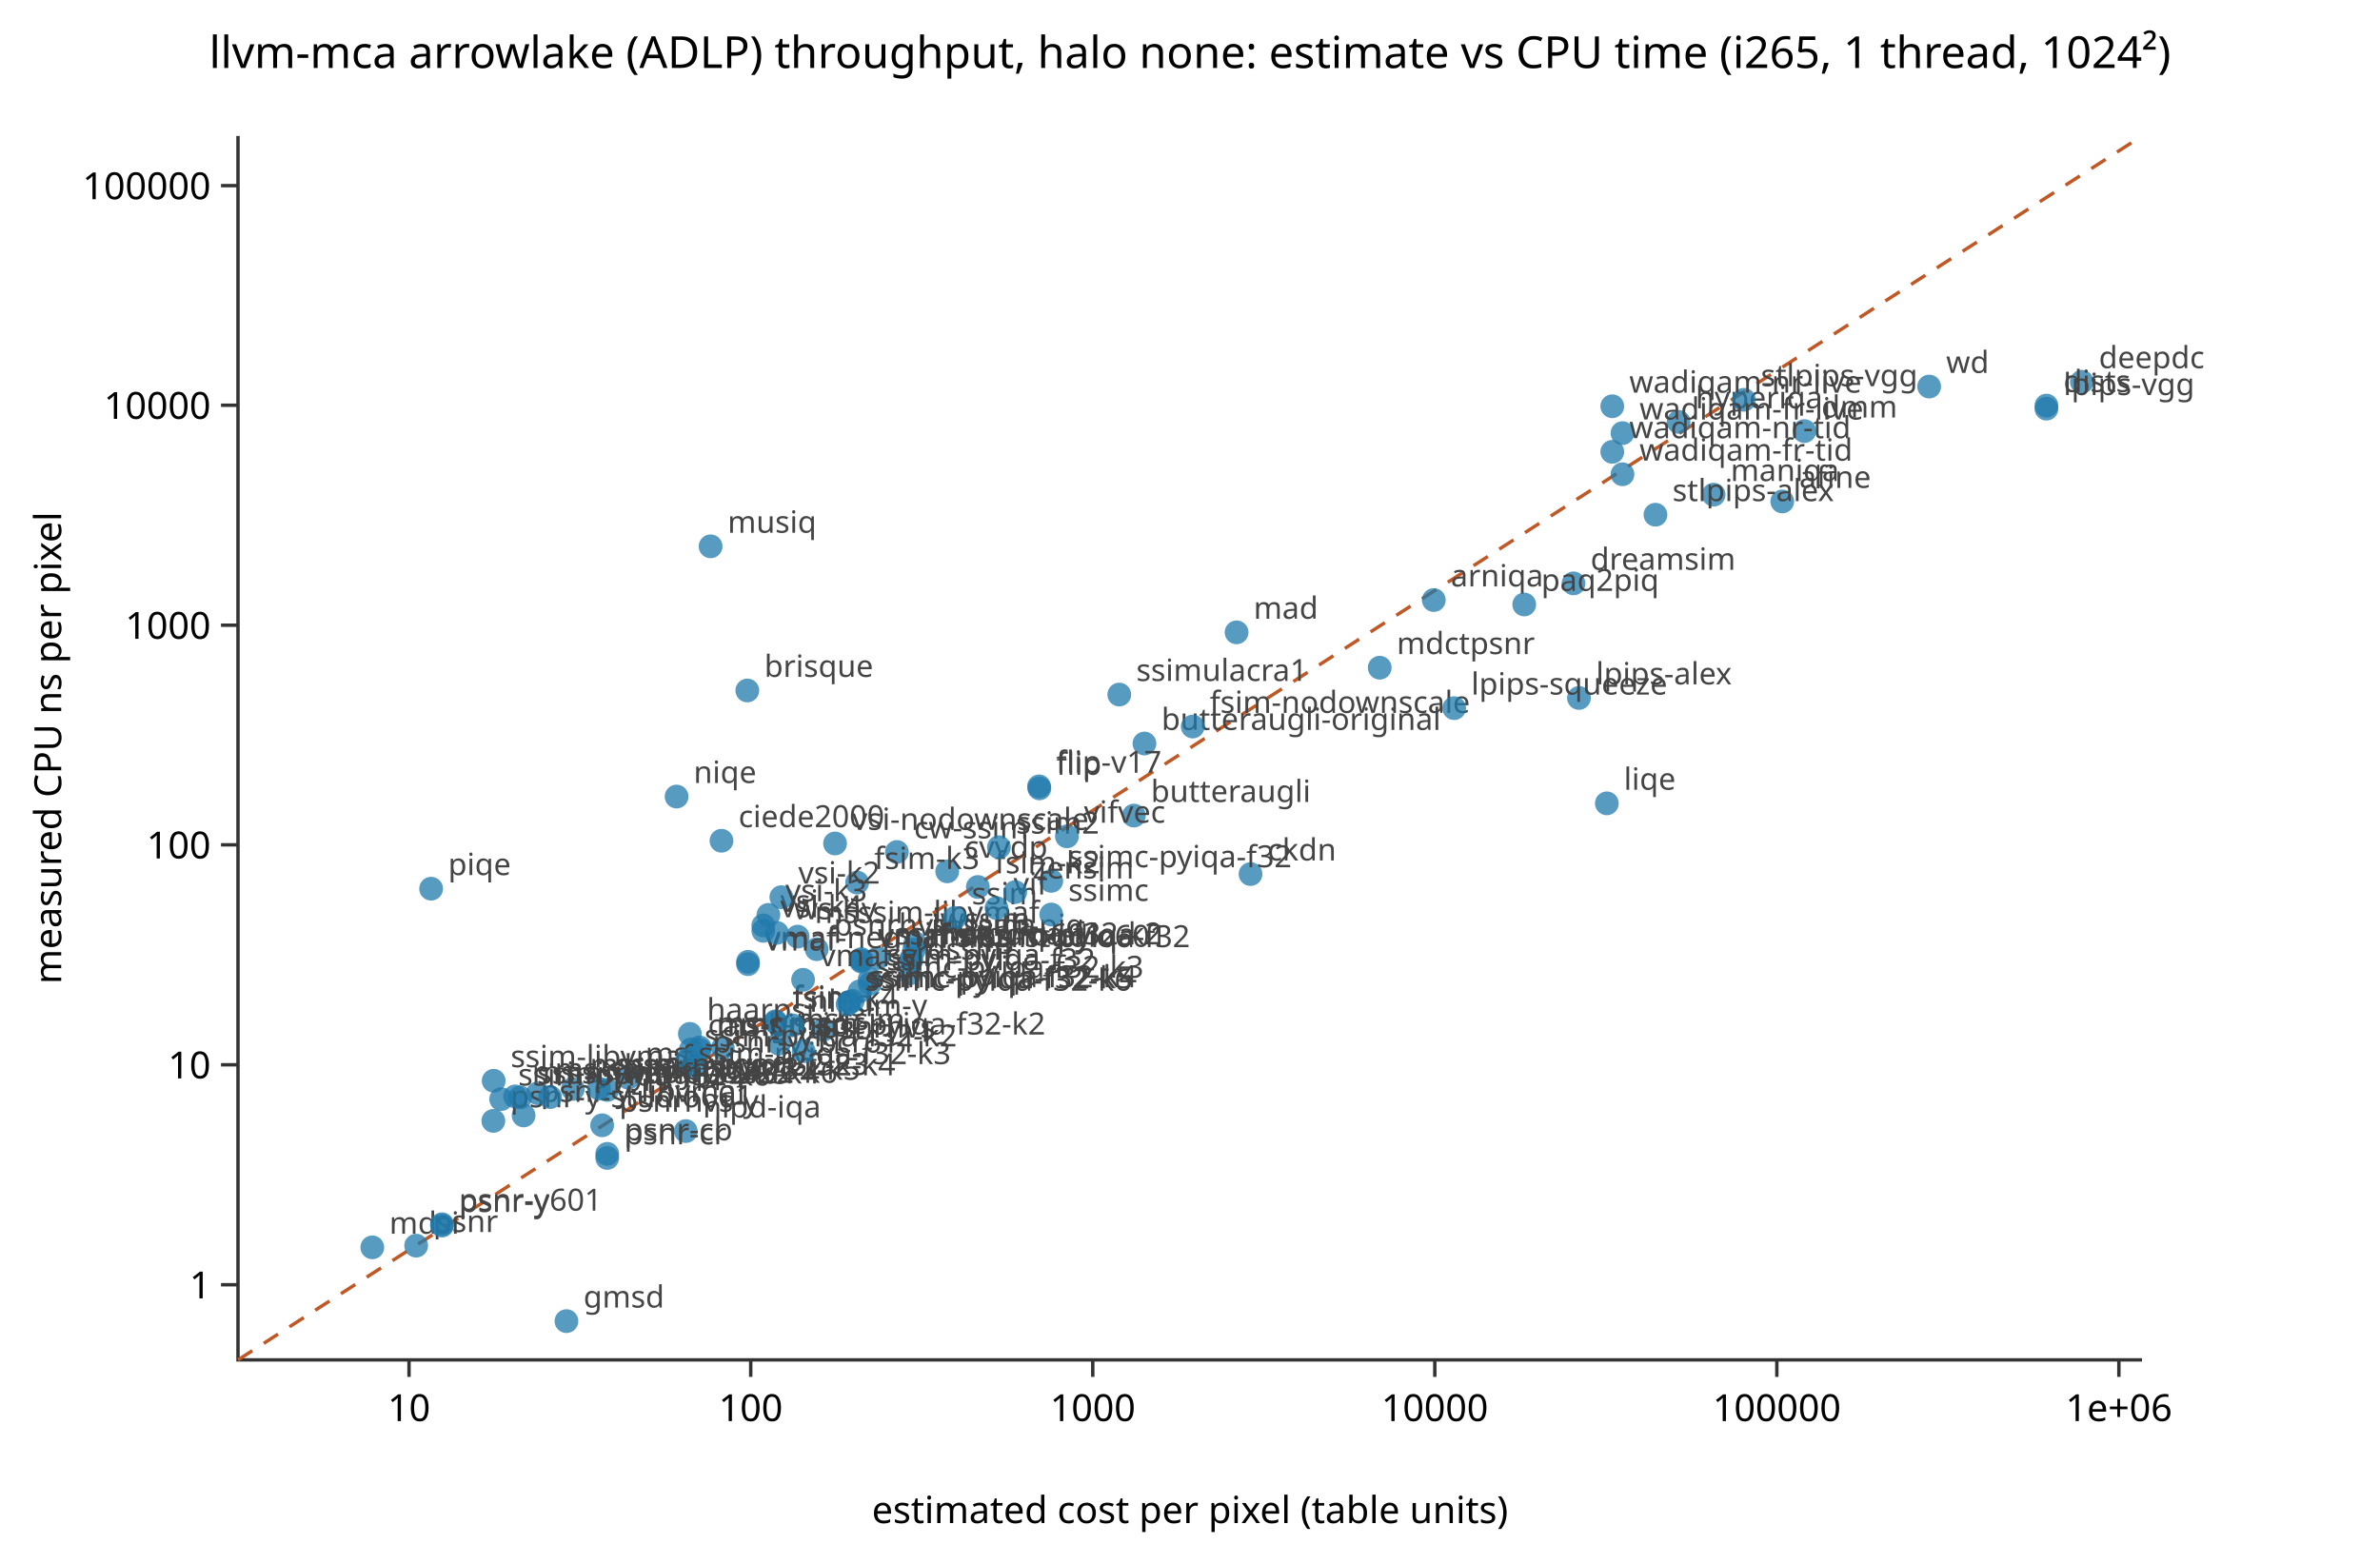
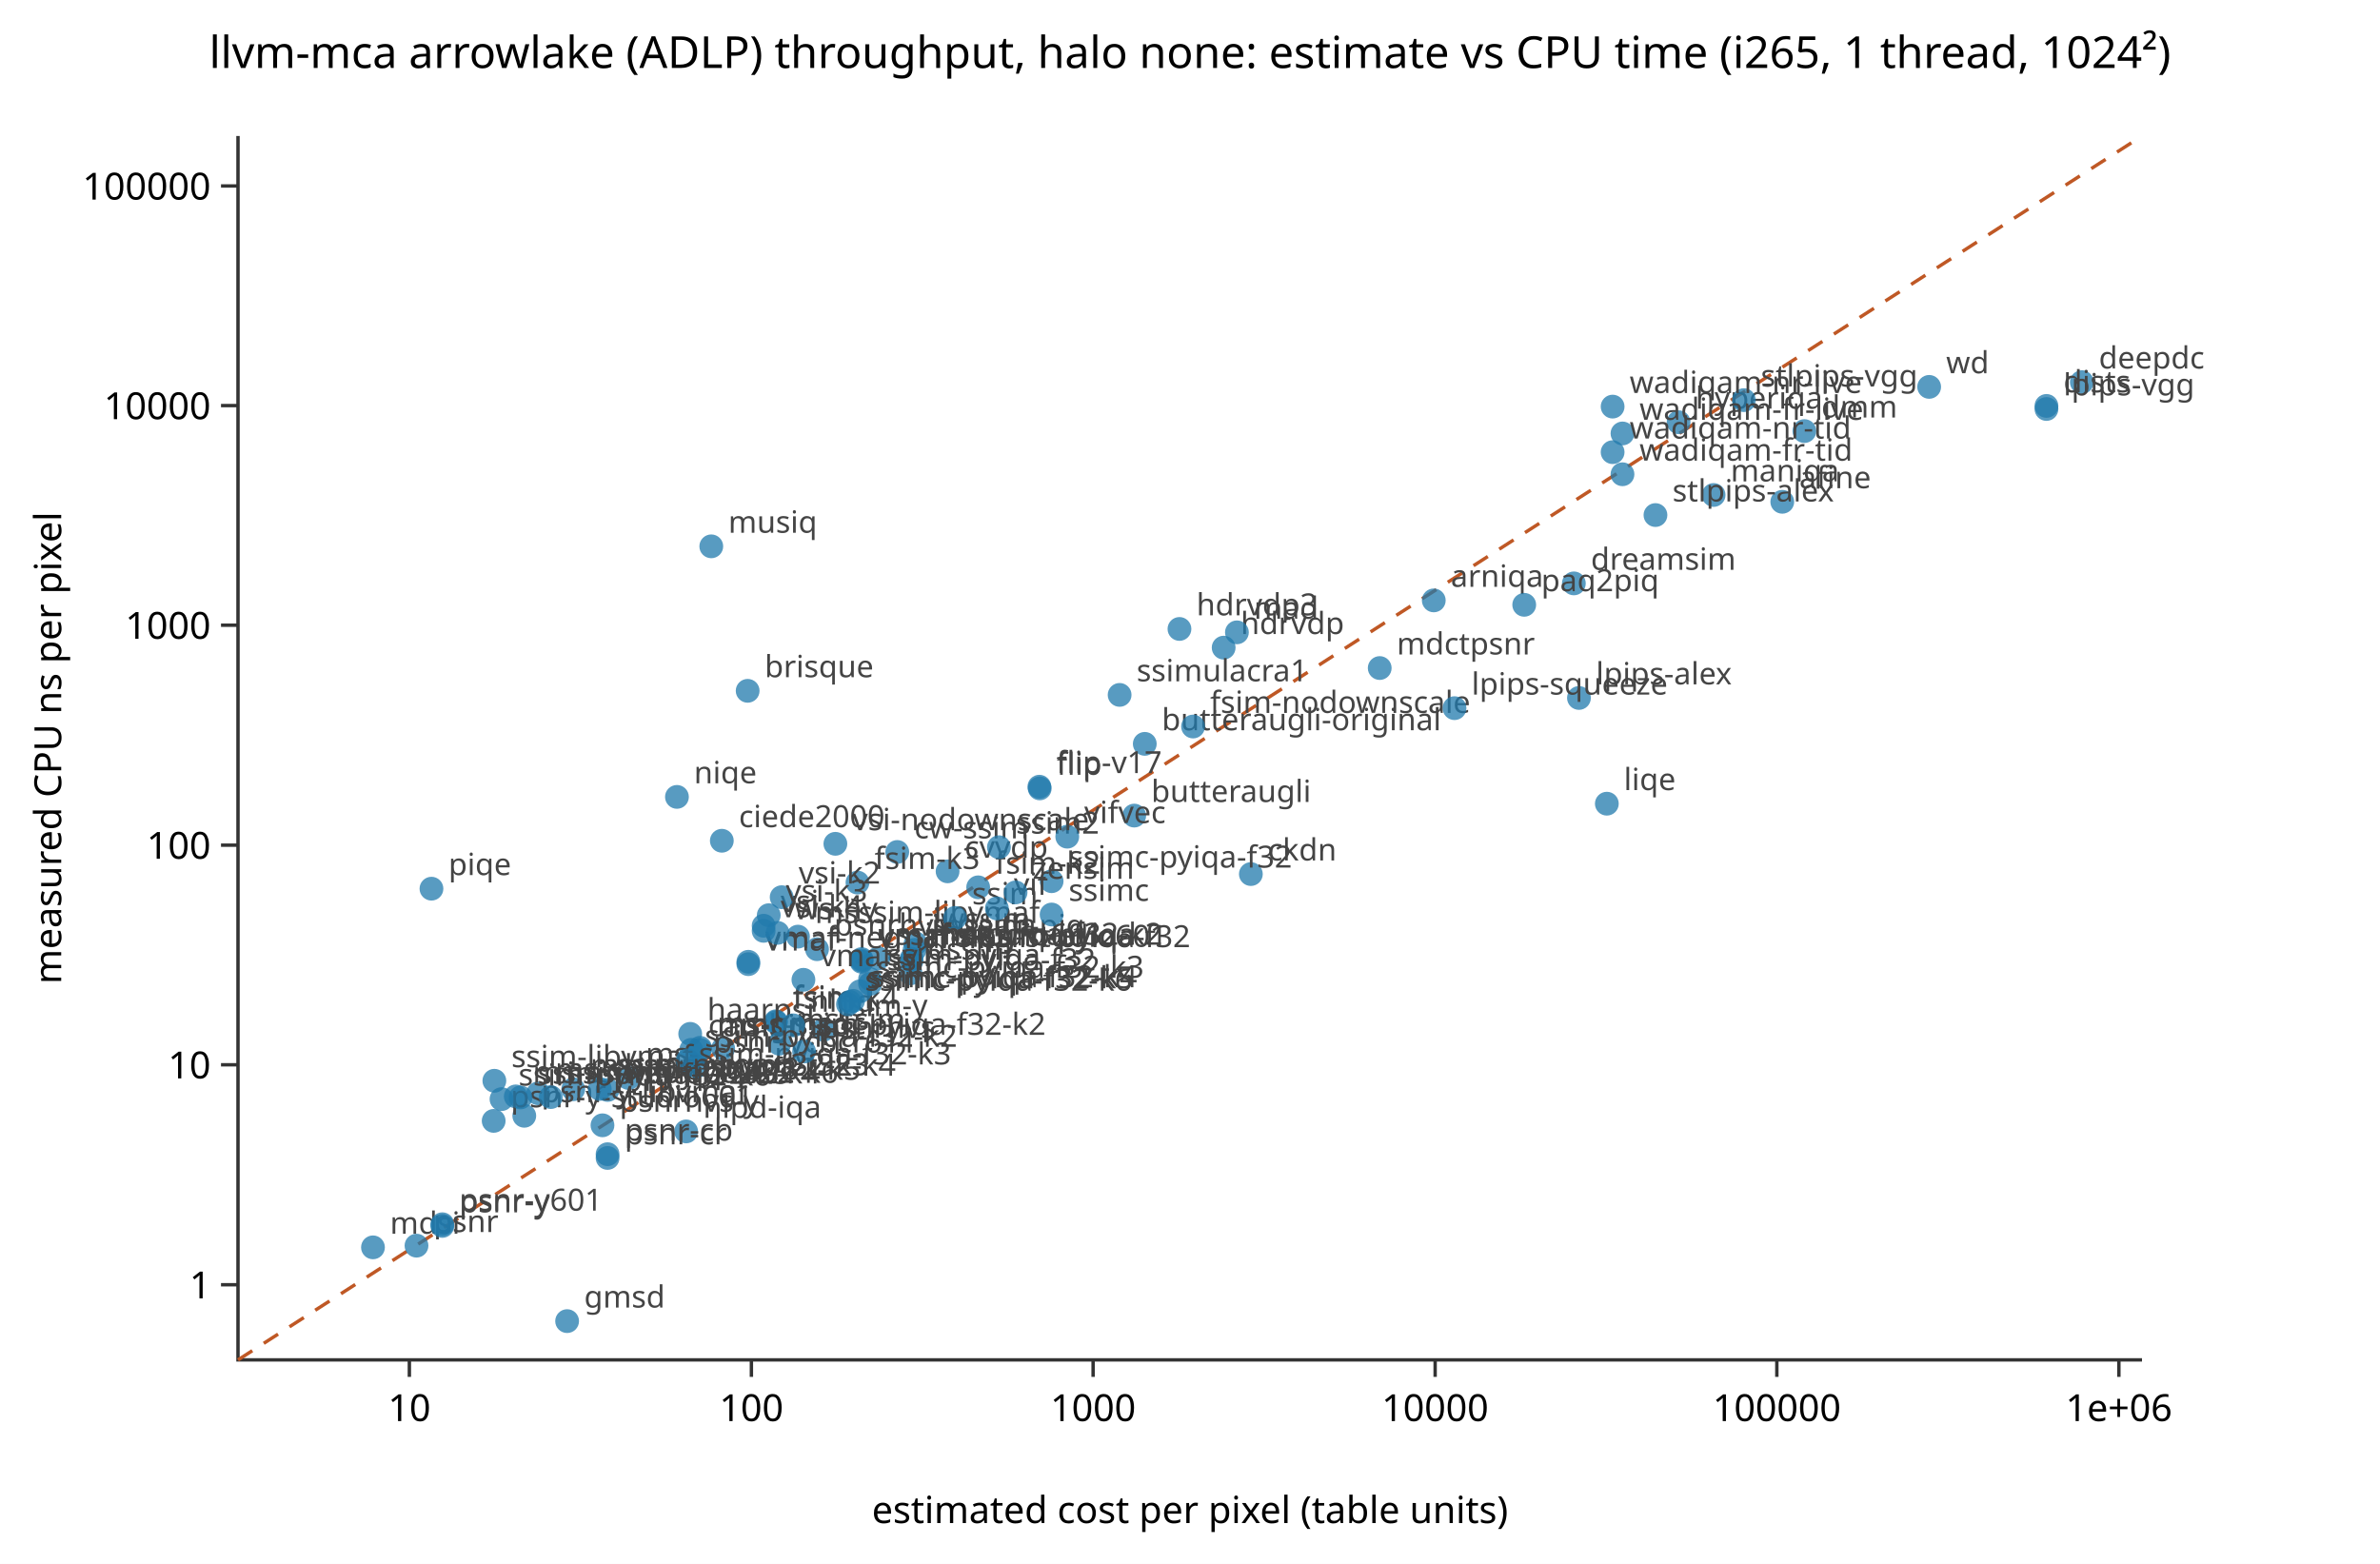
<svg xmlns="http://www.w3.org/2000/svg" viewBox="0 0 700 460" font-family="sans-serif" font-size="11">
  <rect width="700" height="460" fill="white" />
  <text x="350" y="20" text-anchor="middle" font-size="13">llvm-mca arrowlake (ADLP) throughput, halo none: estimate vs CPU time (i265, 1 thread, 1024²)</text>
  <path d="M70 40V400H630" fill="none" stroke="#333" />
-   <path d="M120.3 400v5" stroke="#333" />
-   <text x="120.3" y="418" text-anchor="middle">10</text>
-   <path d="M220.8 400v5" stroke="#333" />
-   <text x="220.8" y="418" text-anchor="middle">100</text>
-   <path d="M321.4 400v5" stroke="#333" />
-   <text x="321.4" y="418" text-anchor="middle">1000</text>
-   <path d="M422.0 400v5" stroke="#333" />
-   <text x="422.0" y="418" text-anchor="middle">10000</text>
+   <path d="M120.4 400v5" stroke="#333" />
+   <text x="120.4" y="418" text-anchor="middle">10</text>
+   <path d="M221.0 400v5" stroke="#333" />
+   <text x="221.0" y="418" text-anchor="middle">100</text>
+   <path d="M321.5 400v5" stroke="#333" />
+   <text x="321.5" y="418" text-anchor="middle">1000</text>
+   <path d="M422.1 400v5" stroke="#333" />
+   <text x="422.1" y="418" text-anchor="middle">10000</text>
  <path d="M522.6 400v5" stroke="#333" />
  <text x="522.6" y="418" text-anchor="middle">100000</text>
  <path d="M623.2 400v5" stroke="#333" />
  <text x="623.2" y="418" text-anchor="middle">1e+06</text>
  <path d="M65 377.9h5" stroke="#333" />
  <text x="62" y="381.9" text-anchor="end">1</text>
  <path d="M65 313.2h5" stroke="#333" />
  <text x="62" y="317.2" text-anchor="end">10</text>
-   <path d="M65 248.5h5" stroke="#333" />
-   <text x="62" y="252.5" text-anchor="end">100</text>
+   <path d="M65 248.6h5" stroke="#333" />
+   <text x="62" y="252.6" text-anchor="end">100</text>
  <path d="M65 183.9h5" stroke="#333" />
  <text x="62" y="187.9" text-anchor="end">1000</text>
-   <path d="M65 119.2h5" stroke="#333" />
-   <text x="62" y="123.2" text-anchor="end">10000</text>
-   <path d="M65 54.6h5" stroke="#333" />
-   <text x="62" y="58.6" text-anchor="end">100000</text>
+   <path d="M65 119.3h5" stroke="#333" />
+   <text x="62" y="123.3" text-anchor="end">10000</text>
+   <path d="M65 54.7h5" stroke="#333" />
+   <text x="62" y="58.7" text-anchor="end">100000</text>
  <path d="M70.0 400.0L630.0 40.0" stroke="#bf5825" stroke-dasharray="5 4" />
-   <circle cx="524.2" cy="147.5" r="3.5" fill="#2179ac" fill-opacity=".75" />
-   <text x="529.2" y="143.5" font-size="9" fill="#444">afine</text>
-   <circle cx="421.7" cy="176.5" r="3.5" fill="#2179ac" fill-opacity=".75" />
-   <text x="426.7" y="172.5" font-size="9" fill="#444">arniqa</text>
-   <circle cx="219.8" cy="203.1" r="3.5" fill="#2179ac" fill-opacity=".75" />
-   <text x="224.8" y="199.1" font-size="9" fill="#444">brisque</text>
-   <circle cx="333.5" cy="239.9" r="3.5" fill="#2179ac" fill-opacity=".75" />
-   <text x="338.5" y="235.9" font-size="9" fill="#444">butteraugli</text>
-   <circle cx="336.6" cy="218.7" r="3.5" fill="#2179ac" fill-opacity=".75" />
-   <text x="341.6" y="214.7" font-size="9" fill="#444">butteraugli-original</text>
-   <circle cx="203.2" cy="308.7" r="3.5" fill="#2179ac" fill-opacity=".75" />
-   <text x="208.2" y="304.7" font-size="9" fill="#444">cambi</text>
-   <circle cx="212.2" cy="247.3" r="3.5" fill="#2179ac" fill-opacity=".75" />
-   <text x="217.2" y="243.3" font-size="9" fill="#444">ciede2000</text>
-   <circle cx="367.8" cy="257.1" r="3.5" fill="#2179ac" fill-opacity=".75" />
-   <text x="372.8" y="253.1" font-size="9" fill="#444">ckdn</text>
-   <circle cx="278.6" cy="256.3" r="3.5" fill="#2179ac" fill-opacity=".75" />
-   <text x="283.6" y="252.3" font-size="9" fill="#444">cvvdp</text>
-   <circle cx="263.8" cy="250.6" r="3.5" fill="#2179ac" fill-opacity=".75" />
-   <text x="268.8" y="246.6" font-size="9" fill="#444">cw-ssim</text>
-   <circle cx="612.3" cy="112.3" r="3.5" fill="#2179ac" fill-opacity=".75" />
-   <text x="617.3" y="108.3" font-size="9" fill="#444">deepdc</text>
-   <circle cx="601.9" cy="119.3" r="3.5" fill="#2179ac" fill-opacity=".75" />
-   <text x="606.9" y="115.3" font-size="9" fill="#444">dists</text>
+   <circle cx="524.2" cy="147.6" r="3.5" fill="#2179ac" fill-opacity=".75" />
+   <text x="529.2" y="143.6" font-size="9" fill="#444">afine</text>
+   <circle cx="421.7" cy="176.6" r="3.5" fill="#2179ac" fill-opacity=".75" />
+   <text x="426.7" y="172.6" font-size="9" fill="#444">arniqa</text>
+   <circle cx="219.9" cy="203.2" r="3.5" fill="#2179ac" fill-opacity=".75" />
+   <text x="224.9" y="199.2" font-size="9" fill="#444">brisque</text>
+   <circle cx="333.6" cy="239.9" r="3.5" fill="#2179ac" fill-opacity=".75" />
+   <text x="338.6" y="235.9" font-size="9" fill="#444">butteraugli</text>
+   <circle cx="336.7" cy="218.8" r="3.5" fill="#2179ac" fill-opacity=".75" />
+   <text x="341.7" y="214.8" font-size="9" fill="#444">butteraugli-original</text>
+   <circle cx="203.3" cy="308.8" r="3.5" fill="#2179ac" fill-opacity=".75" />
+   <text x="208.3" y="304.8" font-size="9" fill="#444">cambi</text>
+   <circle cx="212.3" cy="247.3" r="3.5" fill="#2179ac" fill-opacity=".75" />
+   <text x="217.3" y="243.3" font-size="9" fill="#444">ciede2000</text>
+   <circle cx="367.9" cy="257.1" r="3.5" fill="#2179ac" fill-opacity=".75" />
+   <text x="372.9" y="253.1" font-size="9" fill="#444">ckdn</text>
+   <circle cx="278.7" cy="256.3" r="3.5" fill="#2179ac" fill-opacity=".75" />
+   <text x="283.7" y="252.3" font-size="9" fill="#444">cvvdp</text>
+   <circle cx="263.9" cy="250.6" r="3.5" fill="#2179ac" fill-opacity=".75" />
+   <text x="268.9" y="246.6" font-size="9" fill="#444">cw-ssim</text>
+   <circle cx="612.3" cy="112.4" r="3.5" fill="#2179ac" fill-opacity=".75" />
+   <text x="617.3" y="108.4" font-size="9" fill="#444">deepdc</text>
+   <circle cx="601.9" cy="119.4" r="3.5" fill="#2179ac" fill-opacity=".75" />
+   <text x="606.9" y="115.4" font-size="9" fill="#444">dists</text>
  <circle cx="530.7" cy="126.8" r="3.5" fill="#2179ac" fill-opacity=".75" />
  <text x="535.7" y="122.8" font-size="9" fill="#444">dmm</text>
-   <circle cx="462.8" cy="171.6" r="3.5" fill="#2179ac" fill-opacity=".75" />
-   <text x="467.8" y="167.6" font-size="9" fill="#444">dreamsim</text>
-   <circle cx="267.7" cy="286.3" r="3.5" fill="#2179ac" fill-opacity=".75" />
-   <text x="272.7" y="282.3" font-size="9" fill="#444">dssim</text>
-   <circle cx="305.7" cy="231.9" r="3.5" fill="#2179ac" fill-opacity=".75" />
-   <text x="310.7" y="227.9" font-size="9" fill="#444">flip</text>
-   <circle cx="305.6" cy="231.3" r="3.5" fill="#2179ac" fill-opacity=".75" />
-   <text x="310.6" y="227.3" font-size="9" fill="#444">flip-v17</text>
-   <circle cx="228.1" cy="300.4" r="3.5" fill="#2179ac" fill-opacity=".75" />
-   <text x="233.1" y="296.4" font-size="9" fill="#444">fsim</text>
-   <circle cx="287.6" cy="260.9" r="3.5" fill="#2179ac" fill-opacity=".75" />
-   <text x="292.6" y="256.9" font-size="9" fill="#444">fsim-k2</text>
-   <circle cx="252.1" cy="259.6" r="3.5" fill="#2179ac" fill-opacity=".75" />
-   <text x="257.1" y="255.6" font-size="9" fill="#444">fsim-k3</text>
-   <circle cx="228.1" cy="300.7" r="3.5" fill="#2179ac" fill-opacity=".75" />
-   <text x="233.1" y="296.7" font-size="9" fill="#444">fsim-k4</text>
-   <circle cx="350.8" cy="213.7" r="3.5" fill="#2179ac" fill-opacity=".75" />
-   <text x="355.8" y="209.7" font-size="9" fill="#444">fsim-nodownscale</text>
-   <circle cx="242.1" cy="302.9" r="3.5" fill="#2179ac" fill-opacity=".75" />
-   <text x="247.1" y="298.9" font-size="9" fill="#444">fsim-y</text>
-   <circle cx="166.6" cy="388.6" r="3.5" fill="#2179ac" fill-opacity=".75" />
-   <text x="171.6" y="384.6" font-size="9" fill="#444">gmsd</text>
-   <circle cx="202.9" cy="304.1" r="3.5" fill="#2179ac" fill-opacity=".75" />
-   <text x="207.9" y="300.1" font-size="9" fill="#444">haarpsi</text>
-   <circle cx="178.6" cy="320.6" r="3.5" fill="#2179ac" fill-opacity=".75" />
-   <text x="183.6" y="316.6" font-size="9" fill="#444">haarpsi-y</text>
-   <circle cx="493.7" cy="124.1" r="3.5" fill="#2179ac" fill-opacity=".75" />
-   <text x="498.7" y="120.1" font-size="9" fill="#444">hyperiqa</text>
-   <circle cx="269.2" cy="277.5" r="3.5" fill="#2179ac" fill-opacity=".75" />
-   <text x="274.2" y="273.5" font-size="9" fill="#444">iwssim</text>
-   <circle cx="268.9" cy="279.3" r="3.5" fill="#2179ac" fill-opacity=".75" />
-   <text x="273.9" y="275.3" font-size="9" fill="#444">iwssim-piq</text>
-   <circle cx="472.6" cy="236.3" r="3.5" fill="#2179ac" fill-opacity=".75" />
-   <text x="477.6" y="232.3" font-size="9" fill="#444">liqe</text>
+   <circle cx="462.9" cy="171.6" r="3.5" fill="#2179ac" fill-opacity=".75" />
+   <text x="467.9" y="167.6" font-size="9" fill="#444">dreamsim</text>
+   <circle cx="267.8" cy="286.3" r="3.5" fill="#2179ac" fill-opacity=".75" />
+   <text x="272.8" y="282.3" font-size="9" fill="#444">dssim</text>
+   <circle cx="305.8" cy="231.9" r="3.5" fill="#2179ac" fill-opacity=".75" />
+   <text x="310.8" y="227.9" font-size="9" fill="#444">flip</text>
+   <circle cx="305.7" cy="231.4" r="3.5" fill="#2179ac" fill-opacity=".75" />
+   <text x="310.7" y="227.4" font-size="9" fill="#444">flip-v17</text>
+   <circle cx="228.2" cy="300.4" r="3.5" fill="#2179ac" fill-opacity=".75" />
+   <text x="233.2" y="296.4" font-size="9" fill="#444">fsim</text>
+   <circle cx="287.7" cy="261.0" r="3.5" fill="#2179ac" fill-opacity=".75" />
+   <text x="292.7" y="257.0" font-size="9" fill="#444">fsim-k2</text>
+   <circle cx="252.2" cy="259.6" r="3.5" fill="#2179ac" fill-opacity=".75" />
+   <text x="257.2" y="255.6" font-size="9" fill="#444">fsim-k3</text>
+   <circle cx="228.2" cy="300.7" r="3.5" fill="#2179ac" fill-opacity=".75" />
+   <text x="233.2" y="296.7" font-size="9" fill="#444">fsim-k4</text>
+   <circle cx="350.9" cy="213.7" r="3.5" fill="#2179ac" fill-opacity=".75" />
+   <text x="355.9" y="209.7" font-size="9" fill="#444">fsim-nodownscale</text>
+   <circle cx="242.2" cy="302.9" r="3.5" fill="#2179ac" fill-opacity=".75" />
+   <text x="247.2" y="298.9" font-size="9" fill="#444">fsim-y</text>
+   <circle cx="166.8" cy="388.6" r="3.5" fill="#2179ac" fill-opacity=".75" />
+   <text x="171.8" y="384.6" font-size="9" fill="#444">gmsd</text>
+   <circle cx="203.0" cy="304.1" r="3.5" fill="#2179ac" fill-opacity=".75" />
+   <text x="208.0" y="300.1" font-size="9" fill="#444">haarpsi</text>
+   <circle cx="178.7" cy="320.6" r="3.5" fill="#2179ac" fill-opacity=".75" />
+   <text x="183.7" y="316.6" font-size="9" fill="#444">haarpsi-y</text>
+   <circle cx="359.9" cy="190.5" r="3.5" fill="#2179ac" fill-opacity=".75" />
+   <text x="364.9" y="186.5" font-size="9" fill="#444">hdrvdp</text>
+   <circle cx="346.9" cy="185.0" r="3.5" fill="#2179ac" fill-opacity=".75" />
+   <text x="351.9" y="181.0" font-size="9" fill="#444">hdrvdp3</text>
+   <circle cx="493.7" cy="124.2" r="3.5" fill="#2179ac" fill-opacity=".75" />
+   <text x="498.7" y="120.2" font-size="9" fill="#444">hyperiqa</text>
+   <circle cx="269.3" cy="277.5" r="3.5" fill="#2179ac" fill-opacity=".75" />
+   <text x="274.3" y="273.5" font-size="9" fill="#444">iwssim</text>
+   <circle cx="269.0" cy="279.4" r="3.5" fill="#2179ac" fill-opacity=".75" />
+   <text x="274.0" y="275.4" font-size="9" fill="#444">iwssim-piq</text>
+   <circle cx="472.6" cy="236.4" r="3.5" fill="#2179ac" fill-opacity=".75" />
+   <text x="477.6" y="232.4" font-size="9" fill="#444">liqe</text>
  <circle cx="464.4" cy="205.3" r="3.5" fill="#2179ac" fill-opacity=".75" />
  <text x="469.4" y="201.3" font-size="9" fill="#444">lpips-alex</text>
-   <circle cx="427.7" cy="208.3" r="3.5" fill="#2179ac" fill-opacity=".75" />
-   <text x="432.7" y="204.3" font-size="9" fill="#444">lpips-squeeze</text>
-   <circle cx="601.9" cy="120.2" r="3.5" fill="#2179ac" fill-opacity=".75" />
-   <text x="606.9" y="116.2" font-size="9" fill="#444">lpips-vgg</text>
-   <circle cx="363.7" cy="186.0" r="3.5" fill="#2179ac" fill-opacity=".75" />
-   <text x="368.7" y="182.0" font-size="9" fill="#444">mad</text>
-   <circle cx="504.0" cy="145.5" r="3.5" fill="#2179ac" fill-opacity=".75" />
-   <text x="509.0" y="141.5" font-size="9" fill="#444">maniqa</text>
-   <circle cx="405.8" cy="196.4" r="3.5" fill="#2179ac" fill-opacity=".75" />
-   <text x="410.8" y="192.4" font-size="9" fill="#444">mdctpsnr</text>
-   <circle cx="109.5" cy="366.9" r="3.5" fill="#2179ac" fill-opacity=".75" />
-   <text x="114.5" y="362.9" font-size="9" fill="#444">mdsi</text>
-   <circle cx="205.8" cy="308.8" r="3.5" fill="#2179ac" fill-opacity=".75" />
-   <text x="210.8" y="304.8" font-size="9" fill="#444">ms-gmsd</text>
-   <circle cx="205.8" cy="308.1" r="3.5" fill="#2179ac" fill-opacity=".75" />
-   <text x="210.8" y="304.1" font-size="9" fill="#444">ms-gmsdc</text>
-   <circle cx="268.0" cy="282.0" r="3.5" fill="#2179ac" fill-opacity=".75" />
-   <text x="273.0" y="278.0" font-size="9" fill="#444">ms-ssim-pyiqa</text>
-   <circle cx="268.0" cy="282.6" r="3.5" fill="#2179ac" fill-opacity=".75" />
-   <text x="273.0" y="278.6" font-size="9" fill="#444">ms-ssim-pyiqa-f32</text>
-   <circle cx="212.6" cy="308.3" r="3.5" fill="#2179ac" fill-opacity=".75" />
-   <text x="217.6" y="304.3" font-size="9" fill="#444">ms-ssim-pyiqa-f32-k2</text>
-   <circle cx="184.8" cy="317.0" r="3.5" fill="#2179ac" fill-opacity=".75" />
-   <text x="189.8" y="313.0" font-size="9" fill="#444">ms-ssim-pyiqa-f32-k3</text>
-   <circle cx="168.5" cy="320.3" r="3.5" fill="#2179ac" fill-opacity=".75" />
-   <text x="173.5" y="316.3" font-size="9" fill="#444">ms-ssim-pyiqa-f32-k4</text>
-   <circle cx="158.2" cy="321.6" r="3.5" fill="#2179ac" fill-opacity=".75" />
-   <text x="163.2" y="317.6" font-size="9" fill="#444">ms-ssim-pyiqa-f32-k5</text>
-   <circle cx="151.5" cy="322.5" r="3.5" fill="#2179ac" fill-opacity=".75" />
-   <text x="156.5" y="318.5" font-size="9" fill="#444">ms-ssim-pyiqa-f32-k6</text>
-   <circle cx="229.1" cy="307.0" r="3.5" fill="#2179ac" fill-opacity=".75" />
-   <text x="234.1" y="303.0" font-size="9" fill="#444">msssim</text>
-   <circle cx="234.6" cy="275.5" r="3.5" fill="#2179ac" fill-opacity=".75" />
-   <text x="239.6" y="271.5" font-size="9" fill="#444">msssim-libvmaf</text>
-   <circle cx="209.0" cy="160.7" r="3.5" fill="#2179ac" fill-opacity=".75" />
-   <text x="214.0" y="156.7" font-size="9" fill="#444">musiq</text>
-   <circle cx="199.0" cy="234.3" r="3.5" fill="#2179ac" fill-opacity=".75" />
-   <text x="204.0" y="230.3" font-size="9" fill="#444">niqe</text>
-   <circle cx="233.1" cy="301.6" r="3.5" fill="#2179ac" fill-opacity=".75" />
-   <text x="238.1" y="297.6" font-size="9" fill="#444">nlpd</text>
-   <circle cx="201.7" cy="332.7" r="3.5" fill="#2179ac" fill-opacity=".75" />
-   <text x="206.7" y="328.7" font-size="9" fill="#444">nlpd-iqa</text>
-   <circle cx="448.3" cy="177.8" r="3.5" fill="#2179ac" fill-opacity=".75" />
-   <text x="453.3" y="173.8" font-size="9" fill="#444">paq2piq</text>
-   <circle cx="126.8" cy="261.4" r="3.5" fill="#2179ac" fill-opacity=".75" />
-   <text x="131.8" y="257.4" font-size="9" fill="#444">piqe</text>
-   <circle cx="122.4" cy="366.4" r="3.5" fill="#2179ac" fill-opacity=".75" />
-   <text x="127.4" y="362.4" font-size="9" fill="#444">psnr</text>
-   <circle cx="178.6" cy="339.4" r="3.5" fill="#2179ac" fill-opacity=".75" />
-   <text x="183.6" y="335.4" font-size="9" fill="#444">psnr-cb</text>
-   <circle cx="178.6" cy="340.6" r="3.5" fill="#2179ac" fill-opacity=".75" />
-   <text x="183.6" y="336.6" font-size="9" fill="#444">psnr-cr</text>
-   <circle cx="130.0" cy="360.5" r="3.5" fill="#2179ac" fill-opacity=".75" />
-   <text x="135.0" y="356.5" font-size="9" fill="#444">psnr-y</text>
-   <circle cx="154.0" cy="328.1" r="3.5" fill="#2179ac" fill-opacity=".75" />
-   <text x="159.0" y="324.1" font-size="9" fill="#444">psnr-y-libvmaf</text>
-   <circle cx="145.1" cy="329.7" r="3.5" fill="#2179ac" fill-opacity=".75" />
-   <text x="150.1" y="325.7" font-size="9" fill="#444">psnr-y-studio601</text>
-   <circle cx="130.0" cy="360.1" r="3.5" fill="#2179ac" fill-opacity=".75" />
-   <text x="135.0" y="356.1" font-size="9" fill="#444">psnr-y601</text>
-   <circle cx="204.6" cy="313.6" r="3.5" fill="#2179ac" fill-opacity=".75" />
-   <text x="209.6" y="309.6" font-size="9" fill="#444">psnr-ycbcr611</text>
-   <circle cx="236.4" cy="309.2" r="3.5" fill="#2179ac" fill-opacity=".75" />
-   <text x="241.4" y="305.2" font-size="9" fill="#444">psnrhvs</text>
-   <circle cx="240.2" cy="279.2" r="3.5" fill="#2179ac" fill-opacity=".75" />
-   <text x="245.2" y="275.2" font-size="9" fill="#444">psnrhvs-daala</text>
-   <circle cx="177.1" cy="331.0" r="3.5" fill="#2179ac" fill-opacity=".75" />
-   <text x="182.1" y="327.0" font-size="9" fill="#444">psnrhvs-y</text>
-   <circle cx="280.8" cy="270.0" r="3.5" fill="#2179ac" fill-opacity=".75" />
-   <text x="285.8" y="266.0" font-size="9" fill="#444">ssim</text>
-   <circle cx="145.2" cy="317.9" r="3.5" fill="#2179ac" fill-opacity=".75" />
-   <text x="150.2" y="313.9" font-size="9" fill="#444">ssim-libvmaf</text>
-   <circle cx="255.8" cy="288.0" r="3.5" fill="#2179ac" fill-opacity=".75" />
-   <text x="260.8" y="284.0" font-size="9" fill="#444">ssim-pyiqa</text>
-   <circle cx="255.8" cy="289.4" r="3.5" fill="#2179ac" fill-opacity=".75" />
-   <text x="260.8" y="285.4" font-size="9" fill="#444">ssim-pyiqa-f32</text>
-   <circle cx="202.2" cy="311.8" r="3.5" fill="#2179ac" fill-opacity=".75" />
-   <text x="207.2" y="307.8" font-size="9" fill="#444">ssim-pyiqa-f32-k2</text>
-   <circle cx="176.2" cy="320.2" r="3.5" fill="#2179ac" fill-opacity=".75" />
-   <text x="181.2" y="316.2" font-size="9" fill="#444">ssim-pyiqa-f32-k3</text>
-   <circle cx="161.8" cy="322.7" r="3.5" fill="#2179ac" fill-opacity=".75" />
-   <text x="166.8" y="318.7" font-size="9" fill="#444">ssim-pyiqa-f32-k4</text>
-   <circle cx="153.0" cy="322.8" r="3.5" fill="#2179ac" fill-opacity=".75" />
-   <text x="158.0" y="318.8" font-size="9" fill="#444">ssim-pyiqa-f32-k5</text>
-   <circle cx="147.4" cy="323.3" r="3.5" fill="#2179ac" fill-opacity=".75" />
-   <text x="152.4" y="319.3" font-size="9" fill="#444">ssim-pyiqa-f32-k6</text>
+   <circle cx="427.8" cy="208.3" r="3.5" fill="#2179ac" fill-opacity=".75" />
+   <text x="432.8" y="204.3" font-size="9" fill="#444">lpips-squeeze</text>
+   <circle cx="601.9" cy="120.3" r="3.5" fill="#2179ac" fill-opacity=".75" />
+   <text x="606.9" y="116.3" font-size="9" fill="#444">lpips-vgg</text>
+   <circle cx="363.8" cy="186.0" r="3.5" fill="#2179ac" fill-opacity=".75" />
+   <text x="368.8" y="182.0" font-size="9" fill="#444">mad</text>
+   <circle cx="504.0" cy="145.6" r="3.5" fill="#2179ac" fill-opacity=".75" />
+   <text x="509.0" y="141.6" font-size="9" fill="#444">maniqa</text>
+   <circle cx="405.8" cy="196.5" r="3.5" fill="#2179ac" fill-opacity=".75" />
+   <text x="410.8" y="192.5" font-size="9" fill="#444">mdctpsnr</text>
+   <circle cx="109.7" cy="366.9" r="3.5" fill="#2179ac" fill-opacity=".75" />
+   <text x="114.7" y="362.9" font-size="9" fill="#444">mdsi</text>
+   <circle cx="205.9" cy="308.8" r="3.5" fill="#2179ac" fill-opacity=".75" />
+   <text x="210.9" y="304.8" font-size="9" fill="#444">ms-gmsd</text>
+   <circle cx="205.9" cy="308.2" r="3.5" fill="#2179ac" fill-opacity=".75" />
+   <text x="210.9" y="304.2" font-size="9" fill="#444">ms-gmsdc</text>
+   <circle cx="268.1" cy="282.0" r="3.5" fill="#2179ac" fill-opacity=".75" />
+   <text x="273.1" y="278.0" font-size="9" fill="#444">ms-ssim-pyiqa</text>
+   <circle cx="268.1" cy="282.6" r="3.5" fill="#2179ac" fill-opacity=".75" />
+   <text x="273.1" y="278.6" font-size="9" fill="#444">ms-ssim-pyiqa-f32</text>
+   <circle cx="212.7" cy="308.4" r="3.5" fill="#2179ac" fill-opacity=".75" />
+   <text x="217.7" y="304.4" font-size="9" fill="#444">ms-ssim-pyiqa-f32-k2</text>
+   <circle cx="184.9" cy="317.1" r="3.5" fill="#2179ac" fill-opacity=".75" />
+   <text x="189.9" y="313.1" font-size="9" fill="#444">ms-ssim-pyiqa-f32-k3</text>
+   <circle cx="168.6" cy="320.4" r="3.5" fill="#2179ac" fill-opacity=".75" />
+   <text x="173.6" y="316.4" font-size="9" fill="#444">ms-ssim-pyiqa-f32-k4</text>
+   <circle cx="158.3" cy="321.6" r="3.5" fill="#2179ac" fill-opacity=".75" />
+   <text x="163.3" y="317.6" font-size="9" fill="#444">ms-ssim-pyiqa-f32-k5</text>
+   <circle cx="151.7" cy="322.5" r="3.5" fill="#2179ac" fill-opacity=".75" />
+   <text x="156.7" y="318.5" font-size="9" fill="#444">ms-ssim-pyiqa-f32-k6</text>
+   <circle cx="229.2" cy="307.0" r="3.5" fill="#2179ac" fill-opacity=".75" />
+   <text x="234.2" y="303.0" font-size="9" fill="#444">msssim</text>
+   <circle cx="234.7" cy="275.5" r="3.5" fill="#2179ac" fill-opacity=".75" />
+   <text x="239.7" y="271.5" font-size="9" fill="#444">msssim-libvmaf</text>
+   <circle cx="209.2" cy="160.7" r="3.5" fill="#2179ac" fill-opacity=".75" />
+   <text x="214.2" y="156.7" font-size="9" fill="#444">musiq</text>
+   <circle cx="199.1" cy="234.4" r="3.5" fill="#2179ac" fill-opacity=".75" />
+   <text x="204.1" y="230.4" font-size="9" fill="#444">niqe</text>
+   <circle cx="233.3" cy="301.6" r="3.5" fill="#2179ac" fill-opacity=".75" />
+   <text x="238.3" y="297.6" font-size="9" fill="#444">nlpd</text>
+   <circle cx="201.8" cy="332.8" r="3.5" fill="#2179ac" fill-opacity=".75" />
+   <text x="206.8" y="328.8" font-size="9" fill="#444">nlpd-iqa</text>
+   <circle cx="448.3" cy="177.9" r="3.5" fill="#2179ac" fill-opacity=".75" />
+   <text x="453.3" y="173.9" font-size="9" fill="#444">paq2piq</text>
+   <circle cx="126.9" cy="261.4" r="3.5" fill="#2179ac" fill-opacity=".75" />
+   <text x="131.9" y="257.4" font-size="9" fill="#444">piqe</text>
+   <circle cx="122.5" cy="366.4" r="3.5" fill="#2179ac" fill-opacity=".75" />
+   <text x="127.5" y="362.4" font-size="9" fill="#444">psnr</text>
+   <circle cx="178.7" cy="339.5" r="3.5" fill="#2179ac" fill-opacity=".75" />
+   <text x="183.7" y="335.5" font-size="9" fill="#444">psnr-cb</text>
+   <circle cx="178.7" cy="340.6" r="3.5" fill="#2179ac" fill-opacity=".75" />
+   <text x="183.7" y="336.6" font-size="9" fill="#444">psnr-cr</text>
+   <circle cx="130.1" cy="360.6" r="3.5" fill="#2179ac" fill-opacity=".75" />
+   <text x="135.1" y="356.6" font-size="9" fill="#444">psnr-y</text>
+   <circle cx="154.2" cy="328.2" r="3.5" fill="#2179ac" fill-opacity=".75" />
+   <text x="159.2" y="324.2" font-size="9" fill="#444">psnr-y-libvmaf</text>
+   <circle cx="145.2" cy="329.7" r="3.5" fill="#2179ac" fill-opacity=".75" />
+   <text x="150.2" y="325.7" font-size="9" fill="#444">psnr-y-studio601</text>
+   <circle cx="130.1" cy="360.1" r="3.5" fill="#2179ac" fill-opacity=".75" />
+   <text x="135.1" y="356.1" font-size="9" fill="#444">psnr-y601</text>
+   <circle cx="204.8" cy="313.6" r="3.5" fill="#2179ac" fill-opacity=".75" />
+   <text x="209.8" y="309.6" font-size="9" fill="#444">psnr-ycbcr611</text>
+   <circle cx="236.5" cy="309.3" r="3.5" fill="#2179ac" fill-opacity=".75" />
+   <text x="241.5" y="305.3" font-size="9" fill="#444">psnrhvs</text>
+   <circle cx="240.3" cy="279.2" r="3.5" fill="#2179ac" fill-opacity=".75" />
+   <text x="245.3" y="275.2" font-size="9" fill="#444">psnrhvs-daala</text>
+   <circle cx="177.2" cy="331.0" r="3.5" fill="#2179ac" fill-opacity=".75" />
+   <text x="182.2" y="327.0" font-size="9" fill="#444">psnrhvs-y</text>
+   <circle cx="280.9" cy="270.0" r="3.5" fill="#2179ac" fill-opacity=".75" />
+   <text x="285.9" y="266.0" font-size="9" fill="#444">ssim</text>
+   <circle cx="145.4" cy="317.9" r="3.5" fill="#2179ac" fill-opacity=".75" />
+   <text x="150.4" y="313.9" font-size="9" fill="#444">ssim-libvmaf</text>
+   <circle cx="255.9" cy="288.0" r="3.5" fill="#2179ac" fill-opacity=".75" />
+   <text x="260.9" y="284.0" font-size="9" fill="#444">ssim-pyiqa</text>
+   <circle cx="255.9" cy="289.4" r="3.5" fill="#2179ac" fill-opacity=".75" />
+   <text x="260.9" y="285.4" font-size="9" fill="#444">ssim-pyiqa-f32</text>
+   <circle cx="202.3" cy="311.9" r="3.5" fill="#2179ac" fill-opacity=".75" />
+   <text x="207.3" y="307.9" font-size="9" fill="#444">ssim-pyiqa-f32-k2</text>
+   <circle cx="176.4" cy="320.3" r="3.5" fill="#2179ac" fill-opacity=".75" />
+   <text x="181.4" y="316.3" font-size="9" fill="#444">ssim-pyiqa-f32-k3</text>
+   <circle cx="162.0" cy="322.7" r="3.5" fill="#2179ac" fill-opacity=".75" />
+   <text x="167.0" y="318.7" font-size="9" fill="#444">ssim-pyiqa-f32-k4</text>
+   <circle cx="153.1" cy="322.8" r="3.5" fill="#2179ac" fill-opacity=".75" />
+   <text x="158.1" y="318.8" font-size="9" fill="#444">ssim-pyiqa-f32-k5</text>
+   <circle cx="147.5" cy="323.3" r="3.5" fill="#2179ac" fill-opacity=".75" />
+   <text x="152.5" y="319.3" font-size="9" fill="#444">ssim-pyiqa-f32-k6</text>
  <circle cx="293.8" cy="249.2" r="3.5" fill="#2179ac" fill-opacity=".75" />
  <text x="298.8" y="245.2" font-size="9" fill="#444">ssim2</text>
-   <circle cx="309.2" cy="269.0" r="3.5" fill="#2179ac" fill-opacity=".75" />
-   <text x="314.2" y="265.0" font-size="9" fill="#444">ssimc</text>
-   <circle cx="309.2" cy="259.1" r="3.5" fill="#2179ac" fill-opacity=".75" />
-   <text x="314.2" y="255.1" font-size="9" fill="#444">ssimc-pyiqa-f32</text>
-   <circle cx="258.2" cy="281.8" r="3.5" fill="#2179ac" fill-opacity=".75" />
-   <text x="263.2" y="277.8" font-size="9" fill="#444">ssimc-pyiqa-f32-k2</text>
-   <circle cx="252.8" cy="291.6" r="3.5" fill="#2179ac" fill-opacity=".75" />
-   <text x="257.8" y="287.6" font-size="9" fill="#444">ssimc-pyiqa-f32-k3</text>
-   <circle cx="250.8" cy="294.4" r="3.5" fill="#2179ac" fill-opacity=".75" />
-   <text x="255.8" y="290.4" font-size="9" fill="#444">ssimc-pyiqa-f32-k4</text>
-   <circle cx="249.8" cy="294.7" r="3.5" fill="#2179ac" fill-opacity=".75" />
-   <text x="254.8" y="290.7" font-size="9" fill="#444">ssimc-pyiqa-f32-k5</text>
-   <circle cx="249.3" cy="295.4" r="3.5" fill="#2179ac" fill-opacity=".75" />
-   <text x="254.3" y="291.4" font-size="9" fill="#444">ssimc-pyiqa-f32-k6</text>
-   <circle cx="329.2" cy="204.3" r="3.5" fill="#2179ac" fill-opacity=".75" />
-   <text x="334.2" y="200.3" font-size="9" fill="#444">ssimulacra1</text>
-   <circle cx="486.9" cy="151.4" r="3.5" fill="#2179ac" fill-opacity=".75" />
-   <text x="491.9" y="147.4" font-size="9" fill="#444">stlpips-alex</text>
-   <circle cx="512.9" cy="117.6" r="3.5" fill="#2179ac" fill-opacity=".75" />
-   <text x="517.9" y="113.6" font-size="9" fill="#444">stlpips-vgg</text>
-   <circle cx="293.1" cy="267.1" r="3.5" fill="#2179ac" fill-opacity=".75" />
-   <text x="298.1" y="263.1" font-size="9" fill="#444">vif</text>
-   <circle cx="313.8" cy="246.0" r="3.5" fill="#2179ac" fill-opacity=".75" />
-   <text x="318.8" y="242.0" font-size="9" fill="#444">vifvec</text>
-   <circle cx="220.0" cy="283.6" r="3.5" fill="#2179ac" fill-opacity=".75" />
-   <text x="225.0" y="279.6" font-size="9" fill="#444">vmaf</text>
-   <circle cx="253.3" cy="282.8" r="3.5" fill="#2179ac" fill-opacity=".75" />
-   <text x="258.3" y="278.8" font-size="9" fill="#444">vmaf-4k</text>
-   <circle cx="220.0" cy="282.9" r="3.5" fill="#2179ac" fill-opacity=".75" />
-   <text x="225.0" y="278.9" font-size="9" fill="#444">vmaf-neg</text>
-   <circle cx="253.3" cy="282.5" r="3.5" fill="#2179ac" fill-opacity=".75" />
-   <text x="258.3" y="278.5" font-size="9" fill="#444">vmaf-neg-studio601</text>
-   <circle cx="253.3" cy="282.1" r="3.5" fill="#2179ac" fill-opacity=".75" />
-   <text x="258.3" y="278.1" font-size="9" fill="#444">vmaf-studio601</text>
-   <circle cx="236.2" cy="288.2" r="3.5" fill="#2179ac" fill-opacity=".75" />
-   <text x="241.2" y="284.2" font-size="9" fill="#444">vmaf-v1</text>
-   <circle cx="224.5" cy="272.2" r="3.5" fill="#2179ac" fill-opacity=".75" />
-   <text x="229.5" y="268.2" font-size="9" fill="#444">vsi</text>
-   <circle cx="229.8" cy="263.9" r="3.5" fill="#2179ac" fill-opacity=".75" />
-   <text x="234.8" y="259.9" font-size="9" fill="#444">vsi-k2</text>
-   <circle cx="226.0" cy="269.1" r="3.5" fill="#2179ac" fill-opacity=".75" />
-   <text x="231.0" y="265.1" font-size="9" fill="#444">vsi-k3</text>
-   <circle cx="224.5" cy="273.8" r="3.5" fill="#2179ac" fill-opacity=".75" />
-   <text x="229.5" y="269.8" font-size="9" fill="#444">vsi-k4</text>
-   <circle cx="245.6" cy="248.1" r="3.5" fill="#2179ac" fill-opacity=".75" />
-   <text x="250.6" y="244.1" font-size="9" fill="#444">vsi-nodownscale</text>
-   <circle cx="477.2" cy="127.4" r="3.5" fill="#2179ac" fill-opacity=".75" />
-   <text x="482.2" y="123.4" font-size="9" fill="#444">wadiqam-fr-live</text>
+   <circle cx="309.3" cy="269.0" r="3.5" fill="#2179ac" fill-opacity=".75" />
+   <text x="314.3" y="265.0" font-size="9" fill="#444">ssimc</text>
+   <circle cx="309.3" cy="259.2" r="3.5" fill="#2179ac" fill-opacity=".75" />
+   <text x="314.3" y="255.2" font-size="9" fill="#444">ssimc-pyiqa-f32</text>
+   <circle cx="258.3" cy="281.9" r="3.5" fill="#2179ac" fill-opacity=".75" />
+   <text x="263.3" y="277.9" font-size="9" fill="#444">ssimc-pyiqa-f32-k2</text>
+   <circle cx="252.9" cy="291.6" r="3.5" fill="#2179ac" fill-opacity=".75" />
+   <text x="257.9" y="287.6" font-size="9" fill="#444">ssimc-pyiqa-f32-k3</text>
+   <circle cx="250.9" cy="294.4" r="3.5" fill="#2179ac" fill-opacity=".75" />
+   <text x="255.9" y="290.4" font-size="9" fill="#444">ssimc-pyiqa-f32-k4</text>
+   <circle cx="249.9" cy="294.7" r="3.5" fill="#2179ac" fill-opacity=".75" />
+   <text x="254.9" y="290.7" font-size="9" fill="#444">ssimc-pyiqa-f32-k5</text>
+   <circle cx="249.4" cy="295.4" r="3.5" fill="#2179ac" fill-opacity=".75" />
+   <text x="254.4" y="291.4" font-size="9" fill="#444">ssimc-pyiqa-f32-k6</text>
+   <circle cx="329.3" cy="204.4" r="3.5" fill="#2179ac" fill-opacity=".75" />
+   <text x="334.3" y="200.4" font-size="9" fill="#444">ssimulacra1</text>
+   <circle cx="486.9" cy="151.5" r="3.5" fill="#2179ac" fill-opacity=".75" />
+   <text x="491.9" y="147.5" font-size="9" fill="#444">stlpips-alex</text>
+   <circle cx="512.9" cy="117.7" r="3.5" fill="#2179ac" fill-opacity=".75" />
+   <text x="517.9" y="113.7" font-size="9" fill="#444">stlpips-vgg</text>
+   <circle cx="293.2" cy="267.2" r="3.5" fill="#2179ac" fill-opacity=".75" />
+   <text x="298.2" y="263.2" font-size="9" fill="#444">vif</text>
+   <circle cx="313.9" cy="246.1" r="3.5" fill="#2179ac" fill-opacity=".75" />
+   <text x="318.9" y="242.1" font-size="9" fill="#444">vifvec</text>
+   <circle cx="220.1" cy="283.6" r="3.5" fill="#2179ac" fill-opacity=".75" />
+   <text x="225.1" y="279.6" font-size="9" fill="#444">vmaf</text>
+   <circle cx="253.4" cy="282.9" r="3.5" fill="#2179ac" fill-opacity=".75" />
+   <text x="258.4" y="278.9" font-size="9" fill="#444">vmaf-4k</text>
+   <circle cx="220.1" cy="282.9" r="3.5" fill="#2179ac" fill-opacity=".75" />
+   <text x="225.1" y="278.9" font-size="9" fill="#444">vmaf-neg</text>
+   <circle cx="253.4" cy="282.5" r="3.5" fill="#2179ac" fill-opacity=".75" />
+   <text x="258.4" y="278.5" font-size="9" fill="#444">vmaf-neg-studio601</text>
+   <circle cx="253.4" cy="282.1" r="3.5" fill="#2179ac" fill-opacity=".75" />
+   <text x="258.4" y="278.1" font-size="9" fill="#444">vmaf-studio601</text>
+   <circle cx="236.3" cy="288.2" r="3.5" fill="#2179ac" fill-opacity=".75" />
+   <text x="241.3" y="284.2" font-size="9" fill="#444">vmaf-v1</text>
+   <circle cx="224.6" cy="272.3" r="3.5" fill="#2179ac" fill-opacity=".75" />
+   <text x="229.6" y="268.3" font-size="9" fill="#444">vsi</text>
+   <circle cx="229.9" cy="263.9" r="3.5" fill="#2179ac" fill-opacity=".75" />
+   <text x="234.9" y="259.9" font-size="9" fill="#444">vsi-k2</text>
+   <circle cx="226.1" cy="269.2" r="3.5" fill="#2179ac" fill-opacity=".75" />
+   <text x="231.1" y="265.2" font-size="9" fill="#444">vsi-k3</text>
+   <circle cx="224.6" cy="273.8" r="3.5" fill="#2179ac" fill-opacity=".75" />
+   <text x="229.6" y="269.8" font-size="9" fill="#444">vsi-k4</text>
+   <circle cx="245.7" cy="248.2" r="3.5" fill="#2179ac" fill-opacity=".75" />
+   <text x="250.7" y="244.2" font-size="9" fill="#444">vsi-nodownscale</text>
+   <circle cx="477.2" cy="127.5" r="3.5" fill="#2179ac" fill-opacity=".75" />
+   <text x="482.2" y="123.5" font-size="9" fill="#444">wadiqam-fr-live</text>
  <circle cx="477.2" cy="139.5" r="3.5" fill="#2179ac" fill-opacity=".75" />
  <text x="482.2" y="135.5" font-size="9" fill="#444">wadiqam-fr-tid</text>
-   <circle cx="474.2" cy="119.5" r="3.5" fill="#2179ac" fill-opacity=".75" />
-   <text x="479.2" y="115.5" font-size="9" fill="#444">wadiqam-nr-live</text>
-   <circle cx="474.2" cy="132.9" r="3.5" fill="#2179ac" fill-opacity=".75" />
-   <text x="479.2" y="128.9" font-size="9" fill="#444">wadiqam-nr-tid</text>
-   <circle cx="567.4" cy="113.7" r="3.5" fill="#2179ac" fill-opacity=".75" />
-   <text x="572.4" y="109.7" font-size="9" fill="#444">wd</text>
-   <circle cx="228.5" cy="274.4" r="3.5" fill="#2179ac" fill-opacity=".75" />
-   <text x="233.5" y="270.4" font-size="9" fill="#444">ws-hv</text>
-   <circle cx="298.6" cy="262.4" r="3.5" fill="#2179ac" fill-opacity=".75" />
-   <text x="303.6" y="258.4" font-size="9" fill="#444">zensim</text>
+   <circle cx="474.3" cy="119.6" r="3.5" fill="#2179ac" fill-opacity=".75" />
+   <text x="479.3" y="115.6" font-size="9" fill="#444">wadiqam-nr-live</text>
+   <circle cx="474.3" cy="133.0" r="3.5" fill="#2179ac" fill-opacity=".75" />
+   <text x="479.3" y="129.0" font-size="9" fill="#444">wadiqam-nr-tid</text>
+   <circle cx="567.4" cy="113.8" r="3.5" fill="#2179ac" fill-opacity=".75" />
+   <text x="572.4" y="109.8" font-size="9" fill="#444">wd</text>
+   <circle cx="228.7" cy="274.4" r="3.5" fill="#2179ac" fill-opacity=".75" />
+   <text x="233.7" y="270.4" font-size="9" fill="#444">ws-hv</text>
+   <circle cx="298.7" cy="262.5" r="3.5" fill="#2179ac" fill-opacity=".75" />
+   <text x="303.7" y="258.5" font-size="9" fill="#444">zensim</text>
  <text x="350" y="448" text-anchor="middle">estimated cost per pixel (table units)</text>
  <text x="18" y="220" text-anchor="middle" transform="rotate(-90 18 220)">measured CPU ns per pixel</text>
</svg>
